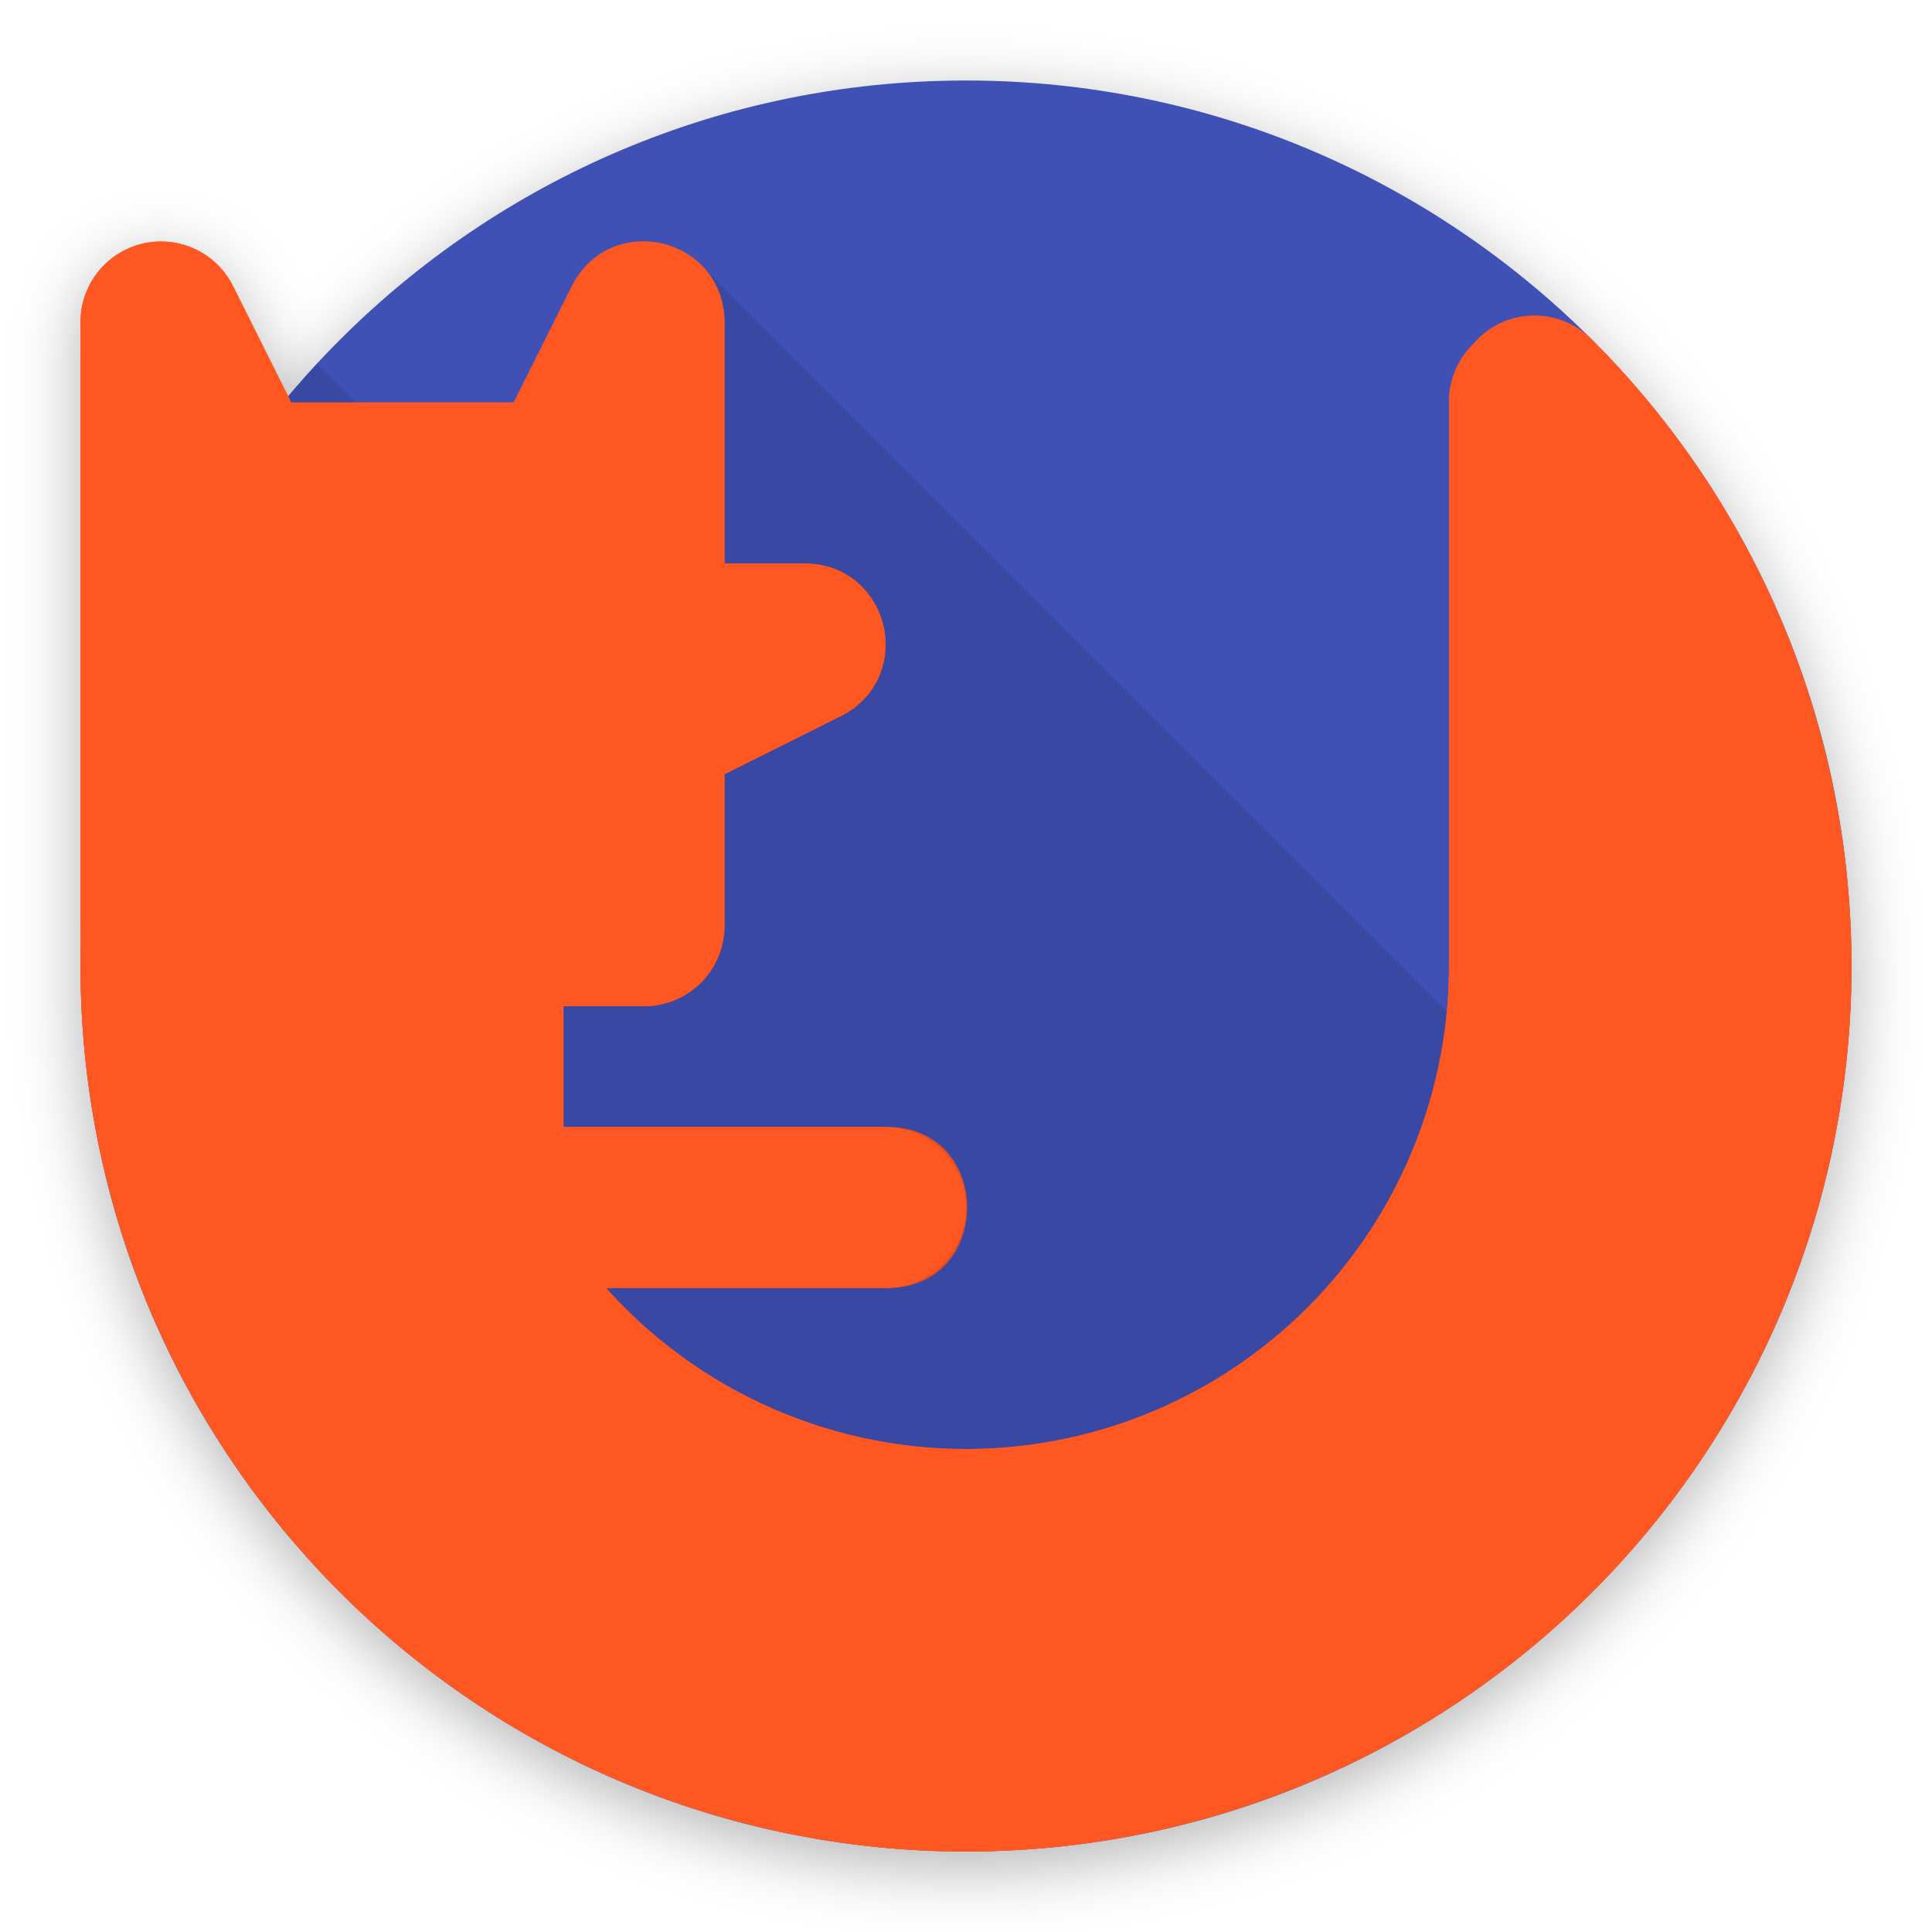
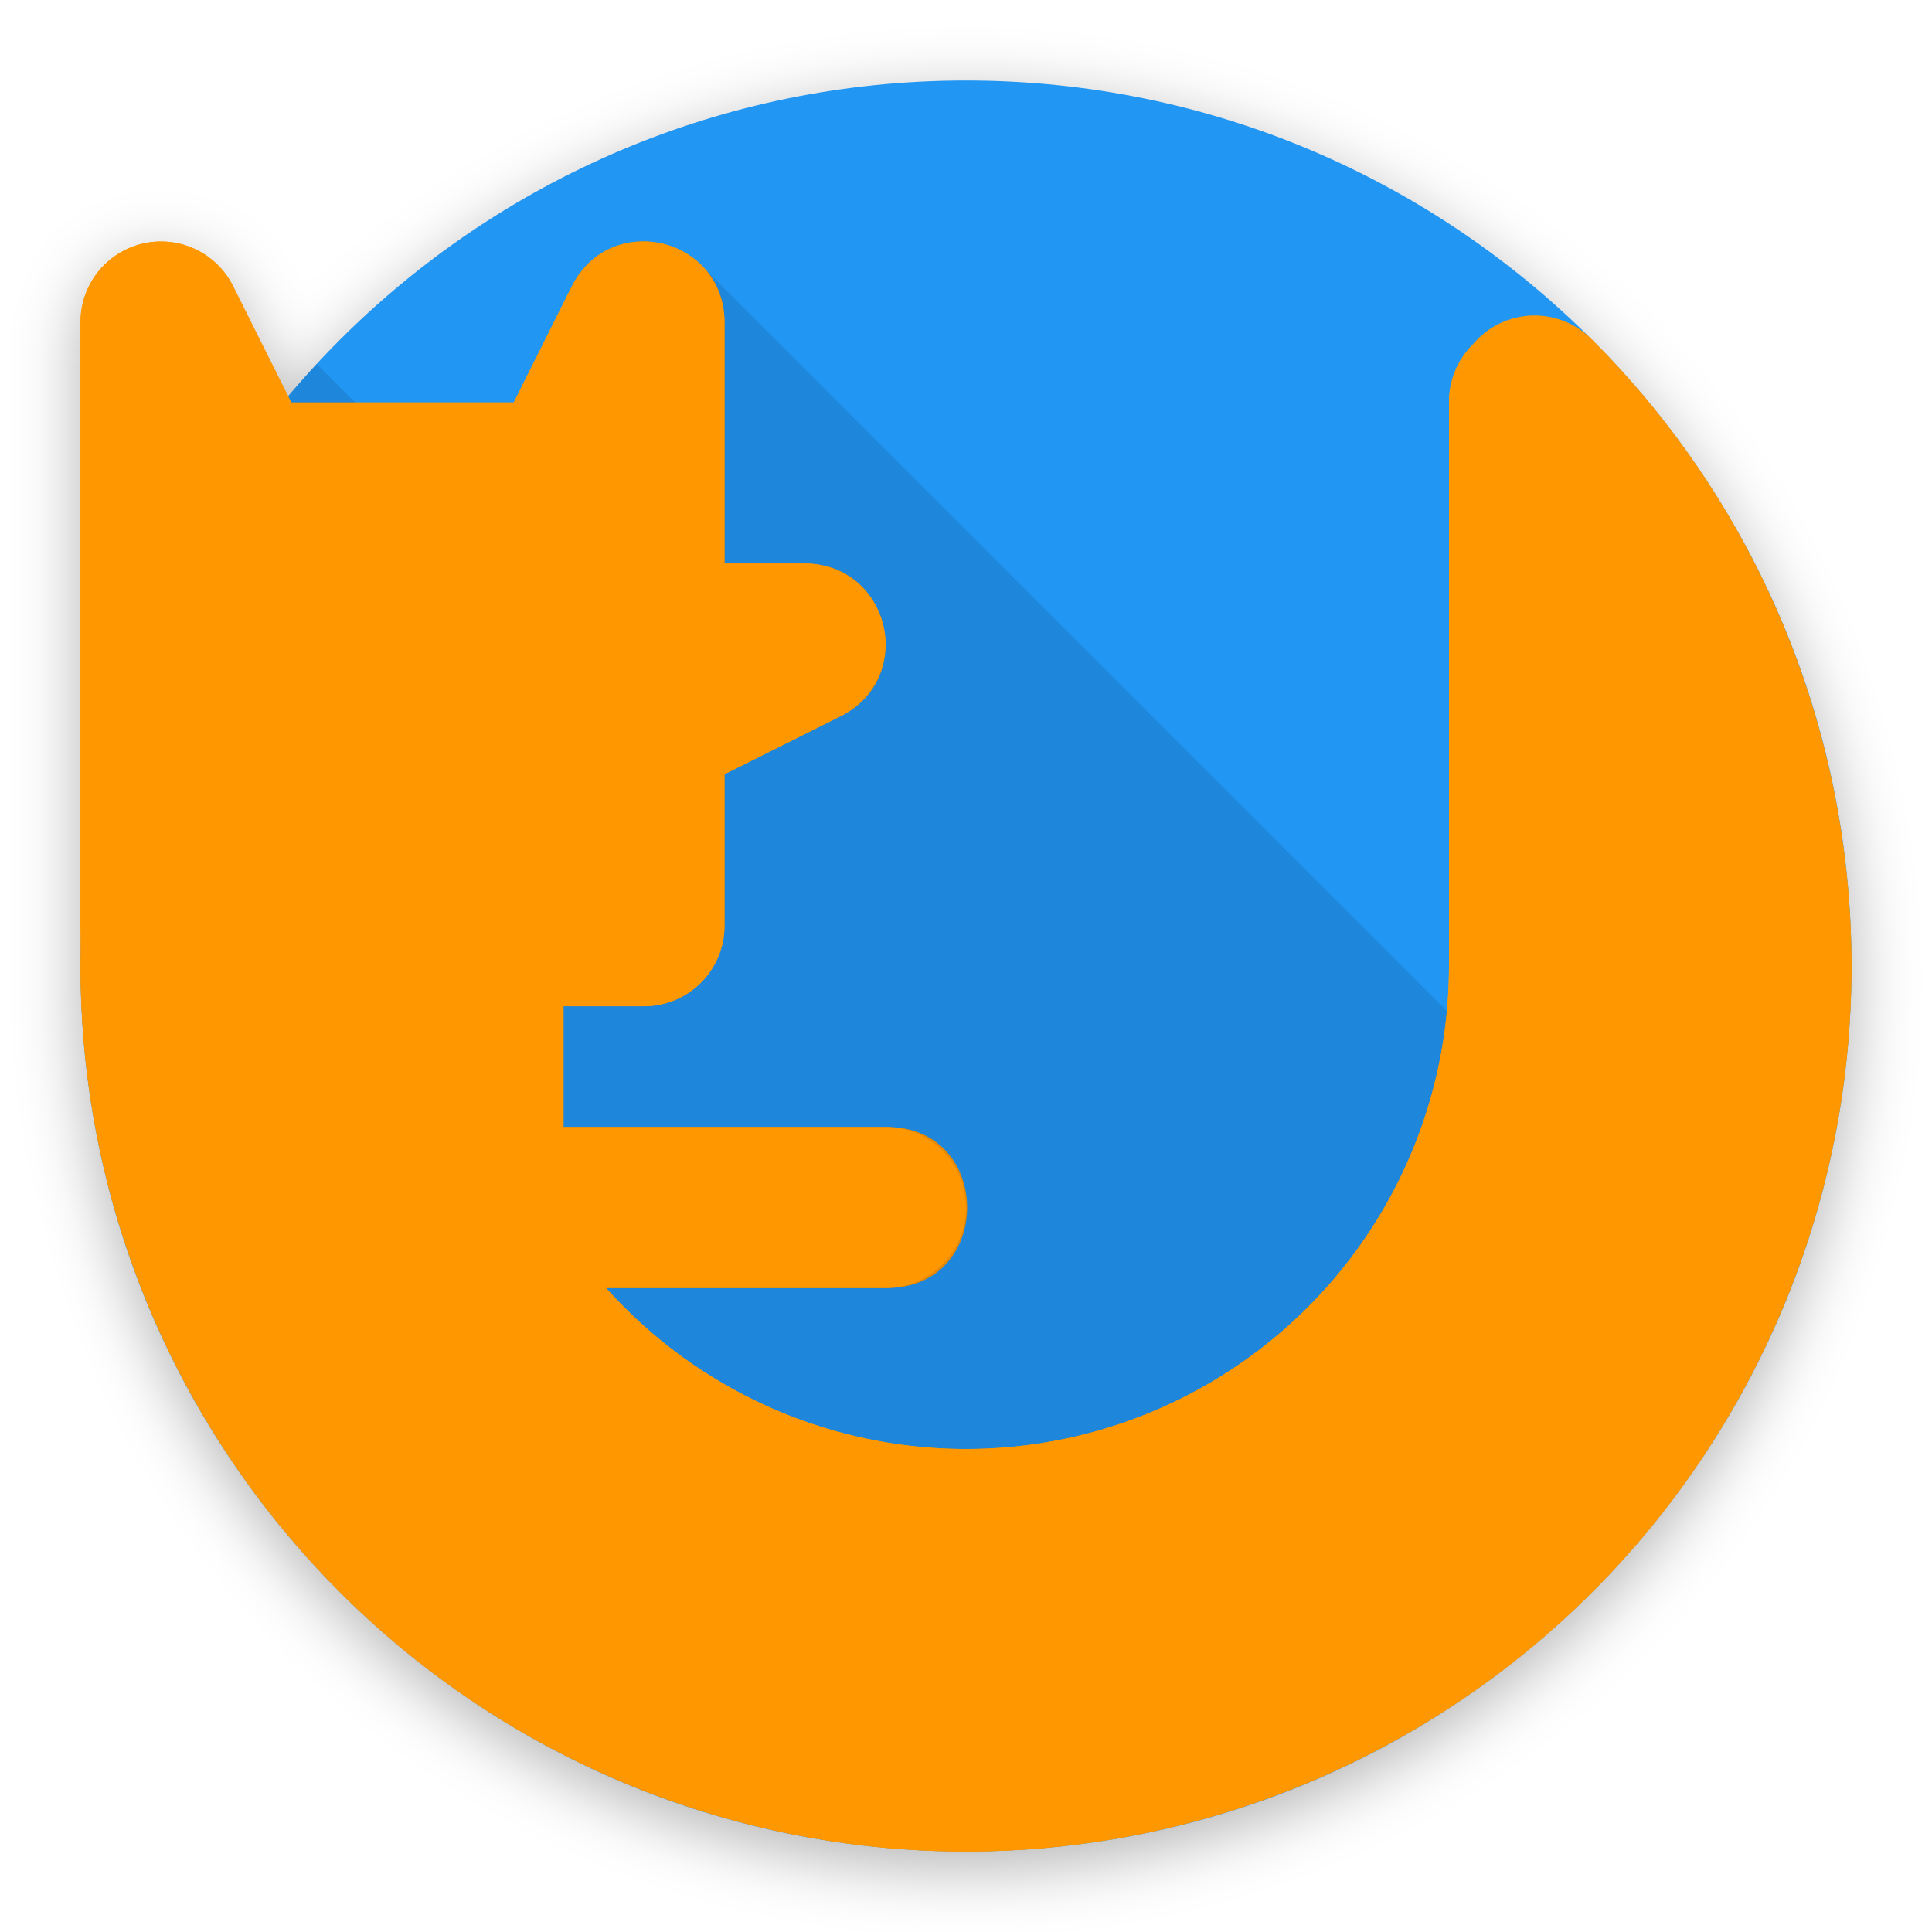
<svg xmlns="http://www.w3.org/2000/svg" width="48" height="48" id="svg4152" version="1.1" viewBox="0 0 48 48">
  <defs id="defs4154">
    <filter style="color-interpolation-filters:sRGB;" id="filter4174">
      <feFlood flood-opacity="0.298" flood-color="rgb(0,0,0)" result="flood" id="feFlood4176" />
      <feComposite in="flood" in2="SourceGraphic" operator="in" result="composite1" id="feComposite4178" />
      <feGaussianBlur in="composite1" stdDeviation="0.8" result="blur" id="feGaussianBlur4180" />
      <feOffset dx="0" dy="0.4" result="offset" id="feOffset4182" />
      <feComposite in="SourceGraphic" in2="offset" operator="over" result="composite2" id="feComposite4184" />
    </filter>
    <filter style="color-interpolation-filters:sRGB;" id="filter4257">
      <feFlood flood-opacity="0.298" flood-color="rgb(0,0,0)" result="flood" id="feFlood4259" />
      <feComposite in="flood" in2="SourceGraphic" operator="in" result="composite1" id="feComposite4261" />
      <feGaussianBlur in="composite1" stdDeviation="0.8" result="blur" id="feGaussianBlur4263" />
      <feOffset dx="0" dy="0.4" result="offset" id="feOffset4265" />
      <feComposite in="SourceGraphic" in2="offset" operator="over" result="composite2" id="feComposite4267" />
    </filter>
    <filter style="color-interpolation-filters:sRGB" id="filter4257-2">
      <feFlood flood-opacity="0.298" flood-color="rgb(0,0,0)" result="flood" id="feFlood4259-7" />
      <feComposite in="flood" in2="SourceGraphic" operator="in" result="composite1" id="feComposite4261-0" />
      <feGaussianBlur in="composite1" stdDeviation="0.8" result="blur" id="feGaussianBlur4263-9" />
      <feOffset dx="0" dy="0.4" result="offset" id="feOffset4265-3" />
      <feComposite in="SourceGraphic" in2="offset" operator="over" result="composite2" id="feComposite4267-6" />
    </filter>
    <filter style="color-interpolation-filters:sRGB;" id="filter4308">
      <feFlood flood-opacity="0.298" flood-color="rgb(0,0,0)" result="flood" id="feFlood4310" />
      <feComposite in="flood" in2="SourceGraphic" operator="in" result="composite1" id="feComposite4312" />
      <feGaussianBlur in="composite1" stdDeviation="0.8" result="blur" id="feGaussianBlur4314" />
      <feOffset dx="0" dy="0.4" result="offset" id="feOffset4316" />
      <feComposite in="SourceGraphic" in2="offset" operator="over" result="composite2" id="feComposite4318" />
    </filter>
    <clipPath clipPathUnits="userSpaceOnUse" id="clipPath4320">
      <g id="g4322" transform="translate(4,0)">
        <path id="path4324" d="M 46,-8 A 22,22 0 0 1 24,14 22,22 0 0 1 2,-8 22,22 0 0 1 24,-30 22,22 0 0 1 46,-8 Z" style="color:#000000;clip-rule:nonzero;display:inline;overflow:visible;visibility:visible;opacity:1;isolation:auto;mix-blend-mode:normal;color-interpolation:sRGB;color-interpolation-filters:linearRGB;solid-color:#000000;solid-opacity:1;fill:#3f51b5;fill-opacity:1;fill-rule:evenodd;stroke:none;stroke-width:0.1;stroke-linecap:round;stroke-linejoin:round;stroke-miterlimit:4;stroke-dasharray:none;stroke-dashoffset:0;stroke-opacity:0.251;color-rendering:auto;image-rendering:auto;shape-rendering:auto;text-rendering:auto;enable-background:accumulate" />
        <path id="path4326" transform="translate(0,-32)" d="M 4.014,6 C 2.904,5.993 2,6.89 2,8 l 0,16 c -2e-7,9.948 6.698,18.675 16.307,21.25 C 27.915,47.825 38.079,43.615 43.053,35 48.027,26.385 46.591,15.477 39.557,8.443 A 2,2 0 0 0 38.121,7.838 2,2 0 0 0 36.598,8.549 2,2 0 0 0 36,10 l 0,14 c 0,4.29 -2.284,8.247 -6,10.393 -3.716,2.145 -8.284,2.145 -12,0 C 16.881,33.746 15.895,32.934 15.059,32 L 22,32 a 2,2 0 1 0 0,-4 l -8,0 0,-2 2,0 c 1.105,-1.1e-4 2,-0.895 2,-2 l 0,-4.764 2.895,-1.447 C 22.782,16.845 22.11,14 20,14 l -2,0 0,-6 C 18,5.89 15.155,5.218 14.211,7.105 L 12.764,10 7.236,10 5.789,7.105 C 5.452,6.432 4.766,6.005 4.014,6 Z" style="color:#000000;font-style:normal;font-variant:normal;font-weight:normal;font-stretch:normal;font-size:medium;line-height:normal;font-family:sans-serif;text-indent:0;text-align:start;text-decoration:none;text-decoration-line:none;text-decoration-style:solid;text-decoration-color:#000000;letter-spacing:normal;word-spacing:normal;text-transform:none;direction:ltr;block-progression:tb;writing-mode:lr-tb;baseline-shift:baseline;text-anchor:start;white-space:normal;clip-rule:nonzero;display:inline;overflow:visible;visibility:visible;opacity:1;isolation:auto;mix-blend-mode:normal;color-interpolation:sRGB;color-interpolation-filters:linearRGB;solid-color:#000000;solid-opacity:1;fill:#ff5722;fill-opacity:1;fill-rule:evenodd;stroke:none;stroke-width:4;stroke-linecap:round;stroke-linejoin:round;stroke-miterlimit:4;stroke-dasharray:none;stroke-dashoffset:0;stroke-opacity:1;color-rendering:auto;image-rendering:auto;shape-rendering:auto;text-rendering:auto;enable-background:accumulate" />
      </g>
    </clipPath>
    <clipPath clipPathUnits="userSpaceOnUse" id="clipPath4375">
      <circle style="color:#000000;clip-rule:nonzero;display:inline;overflow:visible;visibility:visible;opacity:1;isolation:auto;mix-blend-mode:normal;color-interpolation:sRGB;color-interpolation-filters:linearRGB;solid-color:#000000;solid-opacity:1;fill:#000000;fill-opacity:1;fill-rule:evenodd;stroke:none;stroke-width:4;stroke-linecap:round;stroke-linejoin:round;stroke-miterlimit:4;stroke-dasharray:none;stroke-dashoffset:0;stroke-opacity:1;color-rendering:auto;image-rendering:auto;shape-rendering:auto;text-rendering:auto;enable-background:accumulate" id="circle4377" cx="24" cy="-8" r="22" />
    </clipPath>
  </defs>
  <g id="layer1" transform="translate(0,32)">
    <g id="g4253" style="filter:url(#filter4257)">
-       <path id="path4174" d="M 46,-8 A 22,22 0 0 1 24,14 22,22 0 0 1 2,-8 22,22 0 0 1 24,-30 22,22 0 0 1 46,-8 Z" style="color:#000000;clip-rule:nonzero;display:inline;overflow:visible;visibility:visible;opacity:1;isolation:auto;mix-blend-mode:normal;color-interpolation:sRGB;color-interpolation-filters:linearRGB;solid-color:#000000;solid-opacity:1;fill:#3f51b5;fill-opacity:1;fill-rule:evenodd;stroke:none;stroke-width:0.1;stroke-linecap:round;stroke-linejoin:round;stroke-miterlimit:4;stroke-dasharray:none;stroke-dashoffset:0;stroke-opacity:0.251;color-rendering:auto;image-rendering:auto;shape-rendering:auto;text-rendering:auto;enable-background:accumulate" />
-       <path id="path4138" transform="translate(0,-32)" d="M 4.014,6 C 2.904,5.993 2,6.89 2,8 l 0,16 c -2e-7,9.948 6.698,18.675 16.307,21.25 C 27.915,47.825 38.079,43.615 43.053,35 48.027,26.385 46.591,15.477 39.557,8.443 39.18,8.056 38.662,7.837 38.121,7.838 37.534,7.84 36.976,8.1 36.598,8.549 36.209,8.931 35.993,9.455 36,10 l 0,14 c 0,4.29 -2.284,8.247 -6,10.393 -3.716,2.145 -8.284,2.145 -12,0 C 16.881,33.746 15.895,32.934 15.059,32 L 22,32 c 2.705,0.038 2.705,-4.038 0,-4 l -8,0 0,-3 2,0 c 1.105,-1.1e-4 2,-0.895 2,-2 l 0,-3.764 2.895,-1.447 C 22.782,16.845 22.11,14 20,14 l -2,0 0,-6 C 18,5.89 15.155,5.218 14.211,7.105 L 12.764,10 7.236,10 5.789,7.105 C 5.452,6.432 4.766,6.005 4.014,6 Z" style="color:#000000;font-style:normal;font-variant:normal;font-weight:normal;font-stretch:normal;font-size:medium;line-height:normal;font-family:sans-serif;text-indent:0;text-align:start;text-decoration:none;text-decoration-line:none;text-decoration-style:solid;text-decoration-color:#000000;letter-spacing:normal;word-spacing:normal;text-transform:none;direction:ltr;block-progression:tb;writing-mode:lr-tb;baseline-shift:baseline;text-anchor:start;white-space:normal;clip-rule:nonzero;display:inline;overflow:visible;visibility:visible;opacity:1;isolation:auto;mix-blend-mode:normal;color-interpolation:sRGB;color-interpolation-filters:linearRGB;solid-color:#000000;solid-opacity:1;fill:#ff5722;fill-opacity:1;fill-rule:evenodd;stroke:none;stroke-width:4;stroke-linecap:round;stroke-linejoin:round;stroke-miterlimit:4;stroke-dasharray:none;stroke-dashoffset:0;stroke-opacity:1;color-rendering:auto;image-rendering:auto;shape-rendering:auto;text-rendering:auto;enable-background:accumulate" />
+       <path id="path4174" d="M 46,-8 A 22,22 0 0 1 24,14 22,22 0 0 1 2,-8 22,22 0 0 1 24,-30 22,22 0 0 1 46,-8 Z" style="color:#000000;clip-rule:nonzero;display:inline;overflow:visible;visibility:visible;opacity:1;isolation:auto;mix-blend-mode:normal;color-interpolation:sRGB;color-interpolation-filters:linearRGB;solid-color:#000000;solid-opacity:1;fill:#2196f3;fill-opacity:1;fill-rule:evenodd;stroke:none;stroke-width:0.1;stroke-linecap:round;stroke-linejoin:round;stroke-miterlimit:4;stroke-dasharray:none;stroke-dashoffset:0;stroke-opacity:0.251;color-rendering:auto;image-rendering:auto;shape-rendering:auto;text-rendering:auto;enable-background:accumulate" />
+       <path id="path4138" transform="translate(0,-32)" d="M 4.014,6 C 2.904,5.993 2,6.89 2,8 l 0,16 c -2e-7,9.948 6.698,18.675 16.307,21.25 C 27.915,47.825 38.079,43.615 43.053,35 48.027,26.385 46.591,15.477 39.557,8.443 39.18,8.056 38.662,7.837 38.121,7.838 37.534,7.84 36.976,8.1 36.598,8.549 36.209,8.931 35.993,9.455 36,10 l 0,14 c 0,4.29 -2.284,8.247 -6,10.393 -3.716,2.145 -8.284,2.145 -12,0 C 16.881,33.746 15.895,32.934 15.059,32 L 22,32 c 2.705,0.038 2.705,-4.038 0,-4 l -8,0 0,-3 2,0 c 1.105,-1.1e-4 2,-0.895 2,-2 l 0,-3.764 2.895,-1.447 C 22.782,16.845 22.11,14 20,14 l -2,0 0,-6 C 18,5.89 15.155,5.218 14.211,7.105 L 12.764,10 7.236,10 5.789,7.105 C 5.452,6.432 4.766,6.005 4.014,6 Z" style="color:#000000;font-style:normal;font-variant:normal;font-weight:normal;font-stretch:normal;font-size:medium;line-height:normal;font-family:sans-serif;text-indent:0;text-align:start;text-decoration:none;text-decoration-line:none;text-decoration-style:solid;text-decoration-color:#000000;letter-spacing:normal;word-spacing:normal;text-transform:none;direction:ltr;block-progression:tb;writing-mode:lr-tb;baseline-shift:baseline;text-anchor:start;white-space:normal;clip-rule:nonzero;display:inline;overflow:visible;visibility:visible;opacity:1;isolation:auto;mix-blend-mode:normal;color-interpolation:sRGB;color-interpolation-filters:linearRGB;solid-color:#000000;solid-opacity:1;fill:#ff9800;fill-opacity:1;fill-rule:evenodd;stroke:none;stroke-width:4;stroke-linecap:round;stroke-linejoin:round;stroke-miterlimit:4;stroke-dasharray:none;stroke-dashoffset:0;stroke-opacity:1;color-rendering:auto;image-rendering:auto;shape-rendering:auto;text-rendering:auto;enable-background:accumulate" />
    </g>
    <path style="color:#000000;font-style:normal;font-variant:normal;font-weight:normal;font-stretch:normal;font-size:medium;line-height:normal;font-family:sans-serif;text-indent:0;text-align:start;text-decoration:none;text-decoration-line:none;text-decoration-style:solid;text-decoration-color:#000000;letter-spacing:normal;word-spacing:normal;text-transform:none;direction:ltr;block-progression:tb;writing-mode:lr-tb;baseline-shift:baseline;text-anchor:start;white-space:normal;clip-rule:nonzero;display:inline;overflow:visible;visibility:visible;opacity:0.1;isolation:auto;mix-blend-mode:normal;color-interpolation:sRGB;color-interpolation-filters:linearRGB;solid-color:#000000;solid-opacity:1;fill:#000000;fill-opacity:1;fill-rule:evenodd;stroke:none;stroke-width:4;stroke-linecap:round;stroke-linejoin:round;stroke-miterlimit:4;stroke-dasharray:none;stroke-dashoffset:0;stroke-opacity:1;color-rendering:auto;image-rendering:auto;shape-rendering:auto;text-rendering:auto;enable-background:accumulate" d="M 3.971,-26 A 2,2 0 0 0 2,-24 l 0,4 a 2,2 0 0 0 2,2 l 4,0 a 2,2 0 0 0 1.414,-3.414 l -4,-4 A 2,2 0 0 0 3.971,-26 Z" id="path4330" clip-path="url(#clipPath4375)" />
    <path style="color:#000000;font-style:normal;font-variant:normal;font-weight:normal;font-stretch:normal;font-size:medium;line-height:normal;font-family:sans-serif;text-indent:0;text-align:start;text-decoration:none;text-decoration-line:none;text-decoration-style:solid;text-decoration-color:#000000;letter-spacing:normal;word-spacing:normal;text-transform:none;direction:ltr;block-progression:tb;writing-mode:lr-tb;baseline-shift:baseline;text-anchor:start;white-space:normal;clip-rule:nonzero;display:inline;overflow:visible;visibility:visible;opacity:0.1;isolation:auto;mix-blend-mode:normal;color-interpolation:sRGB;color-interpolation-filters:linearRGB;solid-color:#000000;solid-opacity:1;fill:#000000;fill-opacity:1;fill-rule:evenodd;stroke:none;stroke-width:4;stroke-linecap:round;stroke-linejoin:round;stroke-miterlimit:4;stroke-dasharray:none;stroke-dashoffset:0;stroke-opacity:1;color-rendering:auto;image-rendering:auto;shape-rendering:auto;text-rendering:auto;enable-background:accumulate" d="m 15.971,-26 c -0.85,0.013 -1.598,0.561 -1.867,1.367 l -4,12 c -0.042,0.125 -0.071,0.254 -0.088,0.385 l -2,16 c -0.123,0.979 0.487,1.901 1.436,2.172 l 14,4 c 0.306,0.087 0.629,0.1 0.941,0.037 l 10,-2 c 0.605,-0.121 1.12,-0.515 1.396,-1.066 l 4,-8 c 0.385,-0.77 0.234,-1.7 -0.375,-2.309 l -22,-22 C 17.032,-25.796 16.511,-26.008 15.971,-26 Z" id="path4328" />
    <path style="color:#000000;font-style:normal;font-variant:normal;font-weight:normal;font-stretch:normal;font-size:medium;line-height:normal;font-family:sans-serif;text-indent:0;text-align:start;text-decoration:none;text-decoration-line:none;text-decoration-style:solid;text-decoration-color:#000000;letter-spacing:normal;word-spacing:normal;text-transform:none;direction:ltr;block-progression:tb;writing-mode:lr-tb;baseline-shift:baseline;text-anchor:start;white-space:normal;clip-rule:nonzero;display:inline;overflow:visible;visibility:visible;opacity:1;isolation:auto;mix-blend-mode:normal;color-interpolation:sRGB;color-interpolation-filters:linearRGB;solid-color:#000000;solid-opacity:1;fill:#ff5722;fill-opacity:1;fill-rule:evenodd;stroke:none;stroke-width:4;stroke-linecap:round;stroke-linejoin:round;stroke-miterlimit:4;stroke-dasharray:none;stroke-dashoffset:0;stroke-opacity:1;filter:url(#filter4308);color-rendering:auto;image-rendering:auto;shape-rendering:auto;text-rendering:auto;enable-background:accumulate" d="M 8.014,-26 C 6.904,-26.008 6,-25.11 6,-24 l 0,16 c 0,9.948 6.698,18.675 16.307,21.25 9.609,2.575 19.772,-1.635 24.746,-10.25 4.974,-8.615 3.538,-19.523 -3.496,-26.557 -0.377,-0.388 -0.895,-0.606 -1.436,-0.605 -0.588,0.002 -1.145,0.262 -1.523,0.711 C 40.209,-23.069 39.993,-22.545 40,-22 l 0,14 c 0,4.29 -2.284,8.247 -6,10.393 -3.716,2.145 -8.284,2.145 -12,0 C 20.881,1.746 19.895,0.934 19.059,2e-7 L 26,2e-7 c 2.705,0.038 2.705,-4.038 0,-4 l -8,0 0,-3 2,0 C 21.105,-7 22,-7.895 22,-9 l 0,-3.764 2.895,-1.447 C 26.782,-15.155 26.11,-18 24,-18 l -2,0 0,-6 c -3.46e-4,-2.11 -2.845,-2.782 -3.789,-0.895 L 16.764,-22 11.236,-22 9.789,-24.895 C 9.452,-25.568 8.766,-25.995 8.014,-26 Z" id="path4138-1" clip-path="url(#clipPath4320)" transform="translate(-4,0)" />
-     <path style="color:#000000;clip-rule:nonzero;display:inline;overflow:visible;visibility:visible;opacity:1;isolation:auto;mix-blend-mode:normal;color-interpolation:sRGB;color-interpolation-filters:linearRGB;solid-color:#000000;solid-opacity:1;fill:none;fill-opacity:1;fill-rule:evenodd;stroke:#ff5722;stroke-width:4;stroke-linecap:round;stroke-linejoin:round;stroke-miterlimit:4;stroke-dasharray:none;stroke-dashoffset:0;stroke-opacity:1;color-rendering:auto;image-rendering:auto;shape-rendering:auto;text-rendering:auto;enable-background:accumulate" id="path4138-5-3" d="M 38.142,-22.142 A 20,20 0 0 1 41.321,2 20,20 0 0 1 18.824,11.319 20,20 0 0 1 4,-8" />
-     <path style="color:#000000;clip-rule:nonzero;display:inline;overflow:visible;visibility:visible;opacity:1;isolation:auto;mix-blend-mode:normal;color-interpolation:sRGB;color-interpolation-filters:linearRGB;solid-color:#000000;solid-opacity:1;fill:none;fill-opacity:1;fill-rule:evenodd;stroke:#ff5722;stroke-width:4;stroke-linecap:round;stroke-linejoin:round;stroke-miterlimit:4;stroke-dasharray:none;stroke-dashoffset:0;stroke-opacity:1;color-rendering:auto;image-rendering:auto;shape-rendering:auto;text-rendering:auto;enable-background:accumulate" id="path4138-3-3-6" d="m 38,-8 a 14,14 0 0 1 -7,12.124 14,14 0 0 1 -14,-4e-7 14,14 0 0 1 -7,-12.124" />
-     <path style="fill:none;fill-rule:evenodd;stroke:#ff5722;stroke-width:4;stroke-linecap:round;stroke-linejoin:round;stroke-miterlimit:4;stroke-dasharray:none;stroke-opacity:1" d="M 38,-8 38,-22" id="path4155-5-7" />
-     <path style="fill:none;fill-rule:evenodd;stroke:#ff5722;stroke-width:4;stroke-linecap:round;stroke-linejoin:round;stroke-miterlimit:4;stroke-dasharray:none;stroke-opacity:1" d="m 22,-2 -10,0 0,-6" id="path4157-6-5" />
-     <path style="color:#000000;clip-rule:nonzero;display:inline;overflow:visible;visibility:visible;opacity:1;isolation:auto;mix-blend-mode:normal;color-interpolation:sRGB;color-interpolation-filters:linearRGB;solid-color:#000000;solid-opacity:1;fill:none;fill-opacity:1;fill-rule:evenodd;stroke:#ff5722;stroke-width:4;stroke-linecap:round;stroke-linejoin:round;stroke-miterlimit:4;stroke-dasharray:none;stroke-dashoffset:0;stroke-opacity:1;color-rendering:auto;image-rendering:auto;shape-rendering:auto;text-rendering:auto;enable-background:accumulate" id="path4138-6-2-3" d="M 38.786,-16.5 A 17,17 0 0 1 37.086,2.927 17,17 0 0 1 18.249,7.975 17,17 0 0 1 7.064,-8" />
-     <path style="fill:#ff5722;fill-opacity:1;fill-rule:evenodd;stroke:#ff5722;stroke-width:4;stroke-linecap:round;stroke-linejoin:round;stroke-miterlimit:4;stroke-dasharray:none;stroke-opacity:1" d="m 4,-9 0,-15 2,4 L 14,-20 l 2,-4 0,8 4,0 -4,2 0,5 z" id="path4186-9-5" />
+     <path style="color:#000000;clip-rule:nonzero;display:inline;overflow:visible;visibility:visible;opacity:1;isolation:auto;mix-blend-mode:normal;color-interpolation:sRGB;color-interpolation-filters:linearRGB;solid-color:#000000;solid-opacity:1;fill:none;fill-opacity:1;fill-rule:evenodd;stroke:#ff9800;stroke-width:4;stroke-linecap:round;stroke-linejoin:round;stroke-miterlimit:4;stroke-dasharray:none;stroke-dashoffset:0;stroke-opacity:1;color-rendering:auto;image-rendering:auto;shape-rendering:auto;text-rendering:auto;enable-background:accumulate" id="path4138-5-3" d="M 38.142,-22.142 A 20,20 0 0 1 41.321,2 20,20 0 0 1 18.824,11.319 20,20 0 0 1 4,-8" />
+     <path style="color:#000000;clip-rule:nonzero;display:inline;overflow:visible;visibility:visible;opacity:1;isolation:auto;mix-blend-mode:normal;color-interpolation:sRGB;color-interpolation-filters:linearRGB;solid-color:#000000;solid-opacity:1;fill:none;fill-opacity:1;fill-rule:evenodd;stroke:#ff9800;stroke-width:4;stroke-linecap:round;stroke-linejoin:round;stroke-miterlimit:4;stroke-dasharray:none;stroke-dashoffset:0;stroke-opacity:1;color-rendering:auto;image-rendering:auto;shape-rendering:auto;text-rendering:auto;enable-background:accumulate" id="path4138-3-3-6" d="m 38,-8 a 14,14 0 0 1 -7,12.124 14,14 0 0 1 -14,-4e-7 14,14 0 0 1 -7,-12.124" />
+     <path style="fill:none;fill-rule:evenodd;stroke:#ff9800;stroke-width:4;stroke-linecap:round;stroke-linejoin:round;stroke-miterlimit:4;stroke-dasharray:none;stroke-opacity:1" d="M 38,-8 38,-22" id="path4155-5-7" />
+     <path style="fill:none;fill-rule:evenodd;stroke:#ff9800;stroke-width:4;stroke-linecap:round;stroke-linejoin:round;stroke-miterlimit:4;stroke-dasharray:none;stroke-opacity:1" d="m 22,-2 -10,0 0,-6" id="path4157-6-5" />
+     <path style="color:#000000;clip-rule:nonzero;display:inline;overflow:visible;visibility:visible;opacity:1;isolation:auto;mix-blend-mode:normal;color-interpolation:sRGB;color-interpolation-filters:linearRGB;solid-color:#000000;solid-opacity:1;fill:none;fill-opacity:1;fill-rule:evenodd;stroke:#ff9800;stroke-width:4;stroke-linecap:round;stroke-linejoin:round;stroke-miterlimit:4;stroke-dasharray:none;stroke-dashoffset:0;stroke-opacity:1;color-rendering:auto;image-rendering:auto;shape-rendering:auto;text-rendering:auto;enable-background:accumulate" id="path4138-6-2-3" d="M 38.786,-16.5 A 17,17 0 0 1 37.086,2.927 17,17 0 0 1 18.249,7.975 17,17 0 0 1 7.064,-8" />
+     <path style="fill:#ff9800;fill-opacity:1;fill-rule:evenodd;stroke:#ff9800;stroke-width:4;stroke-linecap:round;stroke-linejoin:round;stroke-miterlimit:4;stroke-dasharray:none;stroke-opacity:1" d="m 4,-9 0,-15 2,4 L 14,-20 l 2,-4 0,8 4,0 -4,2 0,5 z" id="path4186-9-5" />
  </g>
</svg>
